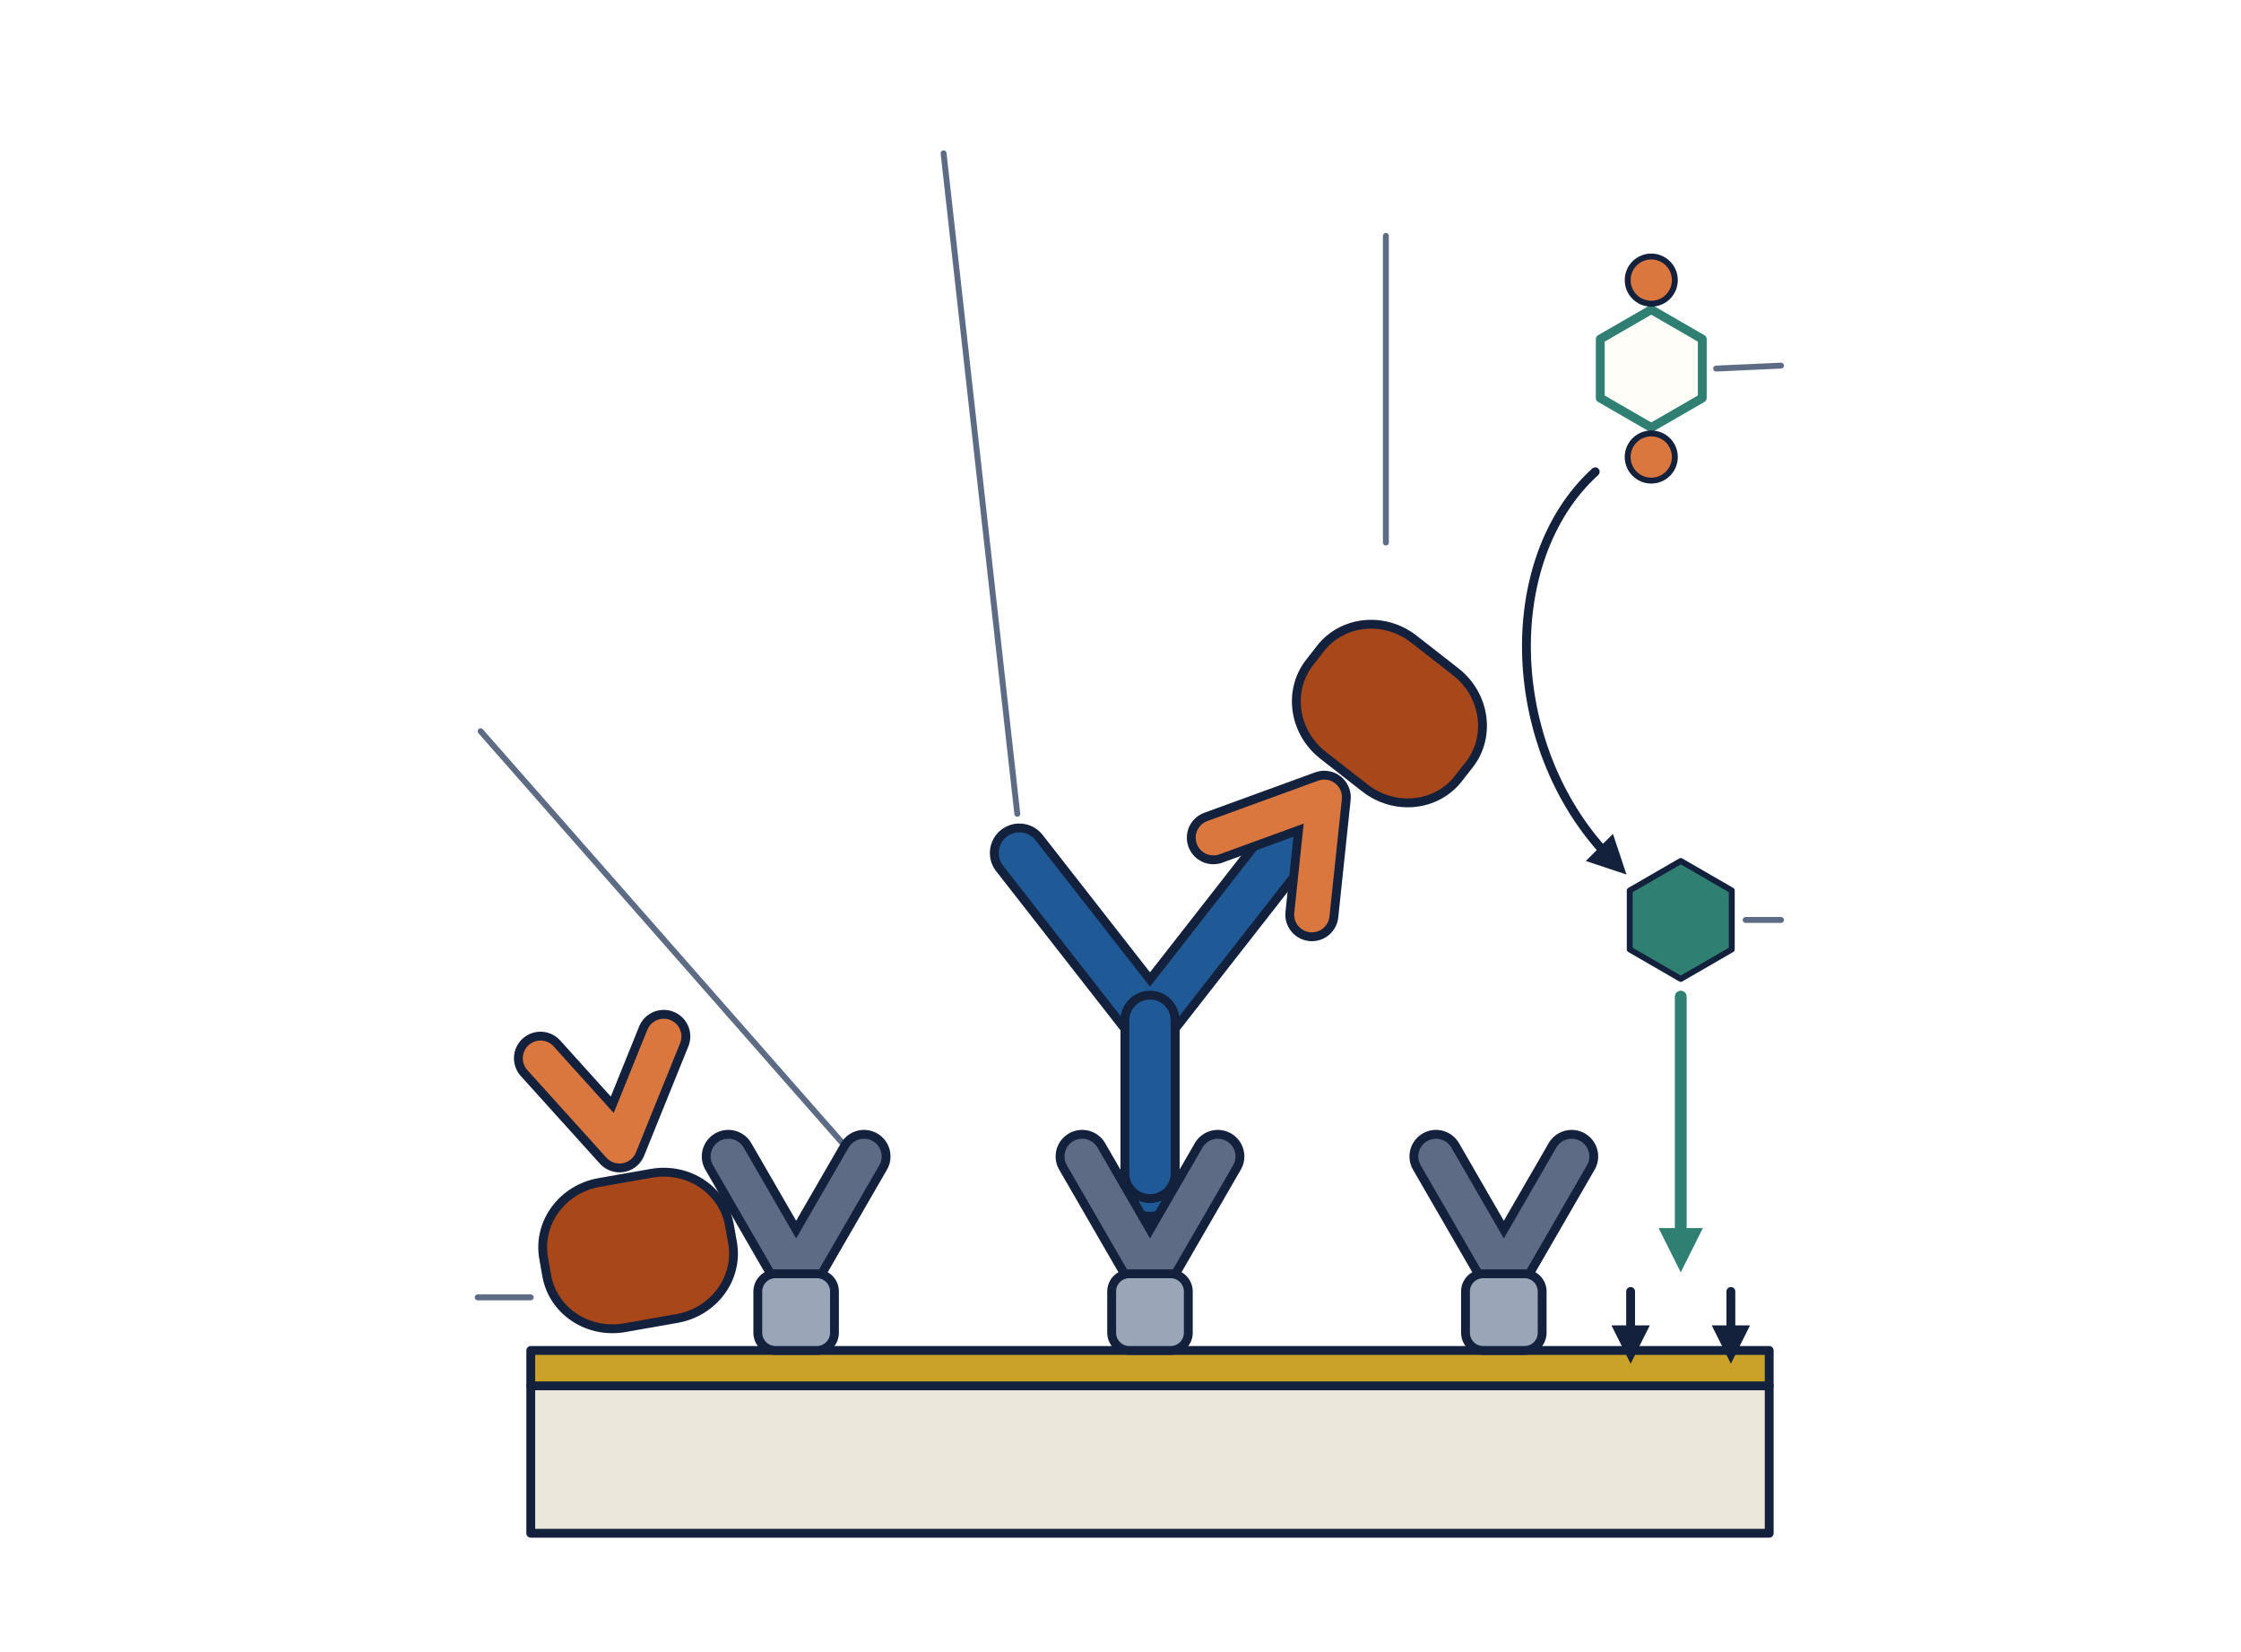
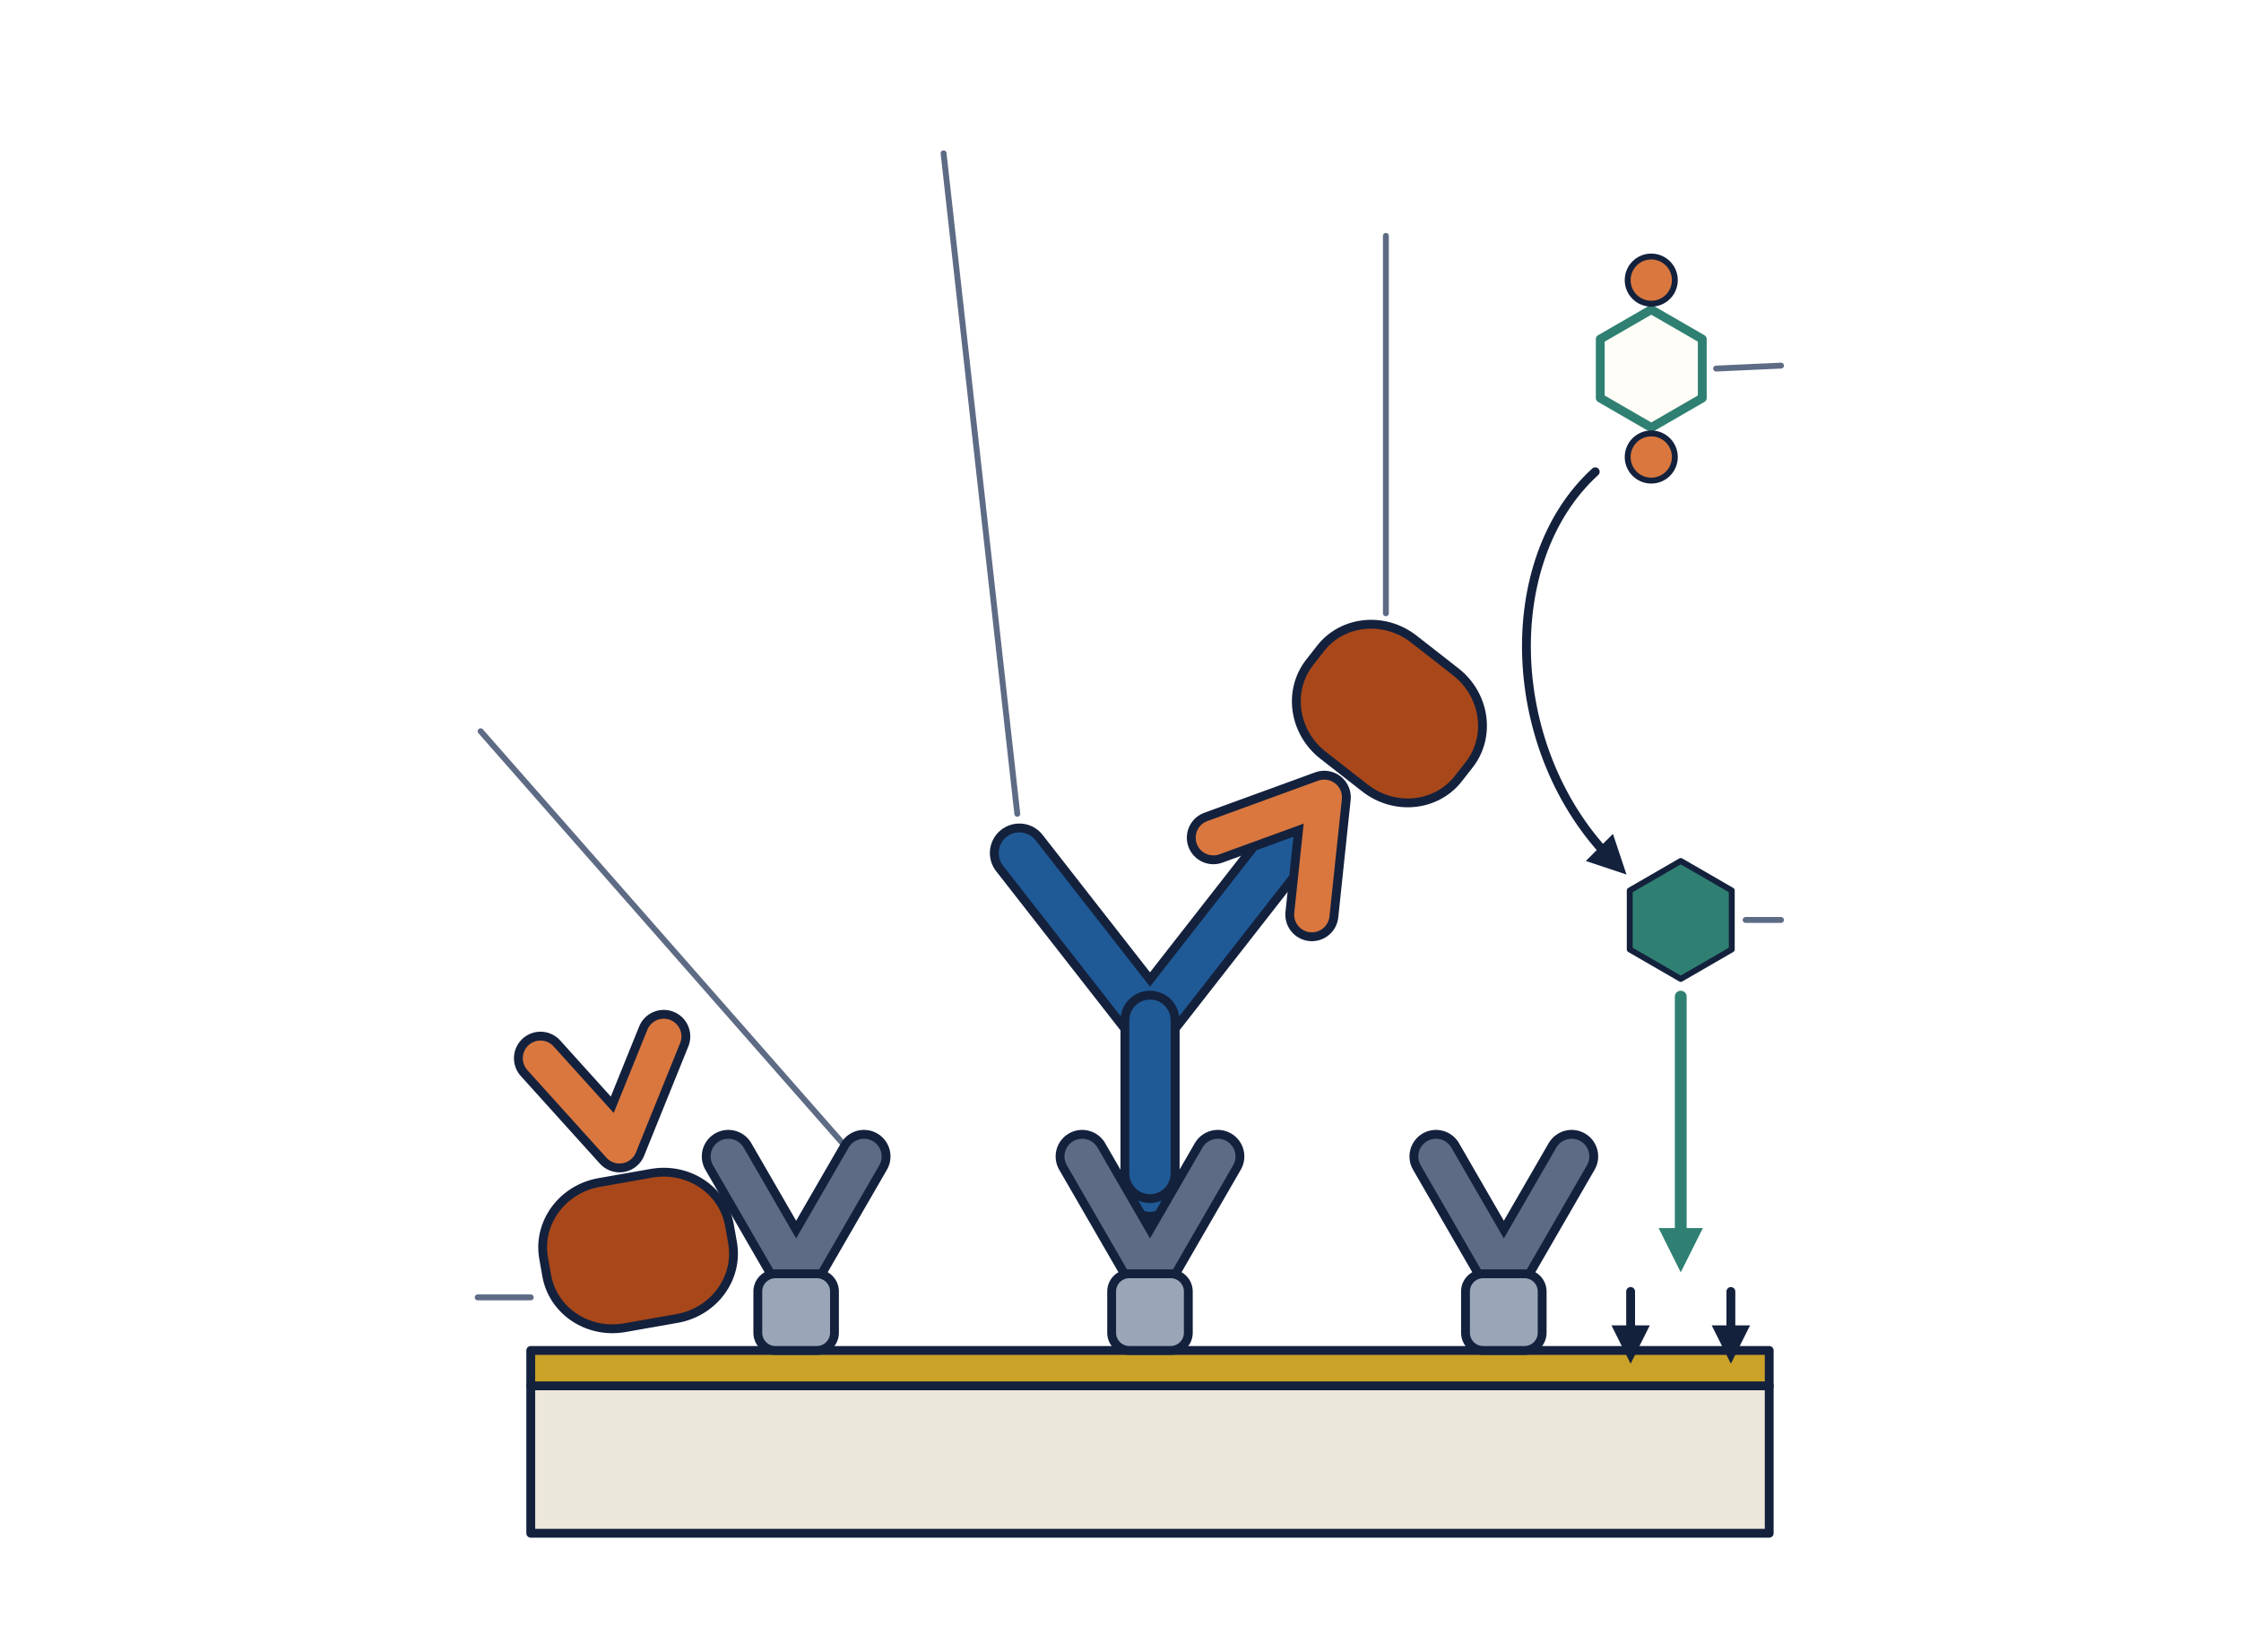
<svg xmlns="http://www.w3.org/2000/svg" width="760" height="560" viewBox="0 0 760 560" role="img" aria-label="Sandwich immunoassay cartoon: capture fragments on streptavidin stand on a gold surface, the middle one holds a human IgG that carries an enzyme-labelled detection fragment, the enzyme turns substrate into a product that is oxidised at the gold, and one conjugate stuck on the surface without analyte makes the blank.">
  <defs>
    <marker id="ai" viewBox="0 0 12 12" refX="6" refY="6" markerWidth="13" markerHeight="13" markerUnits="userSpaceOnUse" orient="auto">
      <path d="M0,0 L12,6 L0,12 Z" fill="#14213D" />
    </marker>
    <marker id="at" viewBox="0 0 12 12" refX="6" refY="6" markerWidth="15" markerHeight="15" markerUnits="userSpaceOnUse" orient="auto">
      <path d="M0,0 L12,6 L0,12 Z" fill="#2F8072" />
    </marker>
    <marker id="ai4" viewBox="0 0 12 12" refX="6" refY="6" markerWidth="15" markerHeight="15" markerUnits="userSpaceOnUse" orient="auto">
      <path d="M0,0 L12,6 L0,12 Z" fill="#14213D" />
    </marker>
    <marker id="as" viewBox="0 0 12 12" refX="6" refY="6" markerWidth="10" markerHeight="10" markerUnits="userSpaceOnUse" orient="auto">
      <path d="M0,0 L12,6 L0,12 Z" fill="#5E6B85" />
    </marker>
  </defs>
  <line x1="163" y1="248" x2="286" y2="388" stroke="#5E6B85" stroke-width="2" stroke-linejoin="round" stroke-linecap="round" />
  <line x1="345" y1="276" x2="320" y2="52" stroke="#5E6B85" stroke-width="2" stroke-linejoin="round" stroke-linecap="round" />
-   <line x1="470" y1="184" x2="470" y2="80" stroke="#5E6B85" stroke-width="2" stroke-linejoin="round" stroke-linecap="round" />
+   <line x1="470" y1="208" x2="470" y2="80" stroke="#5E6B85" stroke-width="2" stroke-linejoin="round" stroke-linecap="round" />
  <line x1="582" y1="125" x2="604" y2="124" stroke="#5E6B85" stroke-width="2" stroke-linejoin="round" stroke-linecap="round" />
  <line x1="592" y1="312" x2="604" y2="312" stroke="#5E6B85" stroke-width="2" stroke-linejoin="round" stroke-linecap="round" />
  <line x1="162" y1="440" x2="180" y2="440" stroke="#5E6B85" stroke-width="2" stroke-linejoin="round" stroke-linecap="round" />
  <rect x="180" y="470" width="420" height="50" fill="#ECE7DB" stroke="#14213D" stroke-width="3" stroke-linejoin="round" stroke-linecap="round" />
  <rect x="180" y="458" width="420" height="12" fill="#C9A227" stroke="#14213D" stroke-width="3" stroke-linejoin="round" stroke-linecap="round" />
  <path d="M390,404 L390,346 M390,346 L345.7,289.3 M390,346 L434.3,289.3" fill="none" stroke="#14213D" stroke-width="20" stroke-linejoin="round" stroke-linecap="round" />
  <path d="M390,404 L390,346 M390,346 L345.7,289.3 M390,346 L434.3,289.3" fill="none" stroke="#1F5A96" stroke-width="14" stroke-linejoin="round" stroke-linecap="round" />
  <path d="M293,392.2 L270,432 L247,392.2" fill="none" stroke="#14213D" stroke-width="18" stroke-linejoin="round" stroke-linecap="round" />
  <path d="M293,392.2 L270,432 L247,392.2" fill="none" stroke="#5E6B85" stroke-width="12" stroke-linejoin="round" stroke-linecap="round" />
  <rect x="257" y="432" width="26" height="26" rx="6" fill="#9AA5B8" stroke="#14213D" stroke-width="3" stroke-linejoin="round" stroke-linecap="round" />
  <path d="M413,392.2 L390,432 L367,392.2" fill="none" stroke="#14213D" stroke-width="18" stroke-linejoin="round" stroke-linecap="round" />
  <path d="M413,392.2 L390,432 L367,392.2" fill="none" stroke="#5E6B85" stroke-width="12" stroke-linejoin="round" stroke-linecap="round" />
  <rect x="377" y="432" width="26" height="26" rx="6" fill="#9AA5B8" stroke="#14213D" stroke-width="3" stroke-linejoin="round" stroke-linecap="round" />
  <path d="M533,392.2 L510,432 L487,392.2" fill="none" stroke="#14213D" stroke-width="18" stroke-linejoin="round" stroke-linecap="round" />
  <path d="M533,392.2 L510,432 L487,392.2" fill="none" stroke="#5E6B85" stroke-width="12" stroke-linejoin="round" stroke-linecap="round" />
  <rect x="497" y="432" width="26" height="26" rx="6" fill="#9AA5B8" stroke="#14213D" stroke-width="3" stroke-linejoin="round" stroke-linecap="round" />
  <path d="M390,398 L390,346" fill="none" stroke="#14213D" stroke-width="20" stroke-linejoin="round" stroke-linecap="round" />
  <path d="M390,398 L390,346" fill="none" stroke="#1F5A96" stroke-width="14" stroke-linejoin="round" stroke-linecap="round" />
  <rect x="439.2" y="217" width="64" height="50" rx="23" ry="22" fill="#A8481A" stroke="#14213D" stroke-width="3" stroke-linejoin="round" stroke-linecap="round" transform="rotate(38 471.2 242)" />
  <path d="M411.5,284.1 L449.1,270.4 L444.9,310.2" fill="none" stroke="#14213D" stroke-width="18" stroke-linejoin="round" stroke-linecap="round" />
  <path d="M411.5,284.1 L449.1,270.4 L444.9,310.2" fill="none" stroke="#D9773F" stroke-width="12" stroke-linejoin="round" stroke-linecap="round" />
  <rect x="184.4" y="399.1" width="64" height="50" rx="23" ry="22" fill="#A8481A" stroke="#14213D" stroke-width="3" stroke-linejoin="round" stroke-linecap="round" transform="rotate(170 216.4 424.1)" />
  <path d="M225.1,351.5 L210.1,388.6 L183.3,358.9" fill="none" stroke="#14213D" stroke-width="18" stroke-linejoin="round" stroke-linecap="round" />
  <path d="M225.1,351.5 L210.1,388.6 L183.3,358.9" fill="none" stroke="#D9773F" stroke-width="12" stroke-linejoin="round" stroke-linecap="round" />
  <line x1="560" y1="105" x2="560" y2="97" stroke="#14213D" stroke-width="2" />
  <line x1="560" y1="145" x2="560" y2="153" stroke="#14213D" stroke-width="2" />
  <polygon points="560,105 577.3,115 577.3,135 560,145 542.7,135 542.7,115" fill="#FFFDF8" stroke="#2F8072" stroke-width="3" stroke-linejoin="round" stroke-linecap="round" />
  <circle cx="560" cy="95" r="8" fill="#D9773F" stroke="#14213D" stroke-width="2" />
  <circle cx="560" cy="155" r="8" fill="#D9773F" stroke="#14213D" stroke-width="2" />
  <path d="M541,160 C508,190 510,255 547,292" fill="none" stroke="#14213D" stroke-width="3" stroke-linejoin="round" stroke-linecap="round" marker-end="url(#ai)" />
  <polygon points="570,292 587.3,302 587.3,322 570,332 552.7,322 552.7,302" fill="#2F8072" stroke="#14213D" stroke-width="2" stroke-linejoin="round" stroke-linecap="round" />
  <line x1="570" y1="338" x2="570" y2="424" stroke="#2F8072" stroke-width="4" stroke-linejoin="round" stroke-linecap="round" marker-end="url(#at)" />
  <line x1="553" y1="438" x2="553" y2="456" stroke="#14213D" stroke-width="3" stroke-linejoin="round" stroke-linecap="round" marker-end="url(#ai)" />
  <line x1="587" y1="438" x2="587" y2="456" stroke="#14213D" stroke-width="3" stroke-linejoin="round" stroke-linecap="round" marker-end="url(#ai)" />
</svg>
